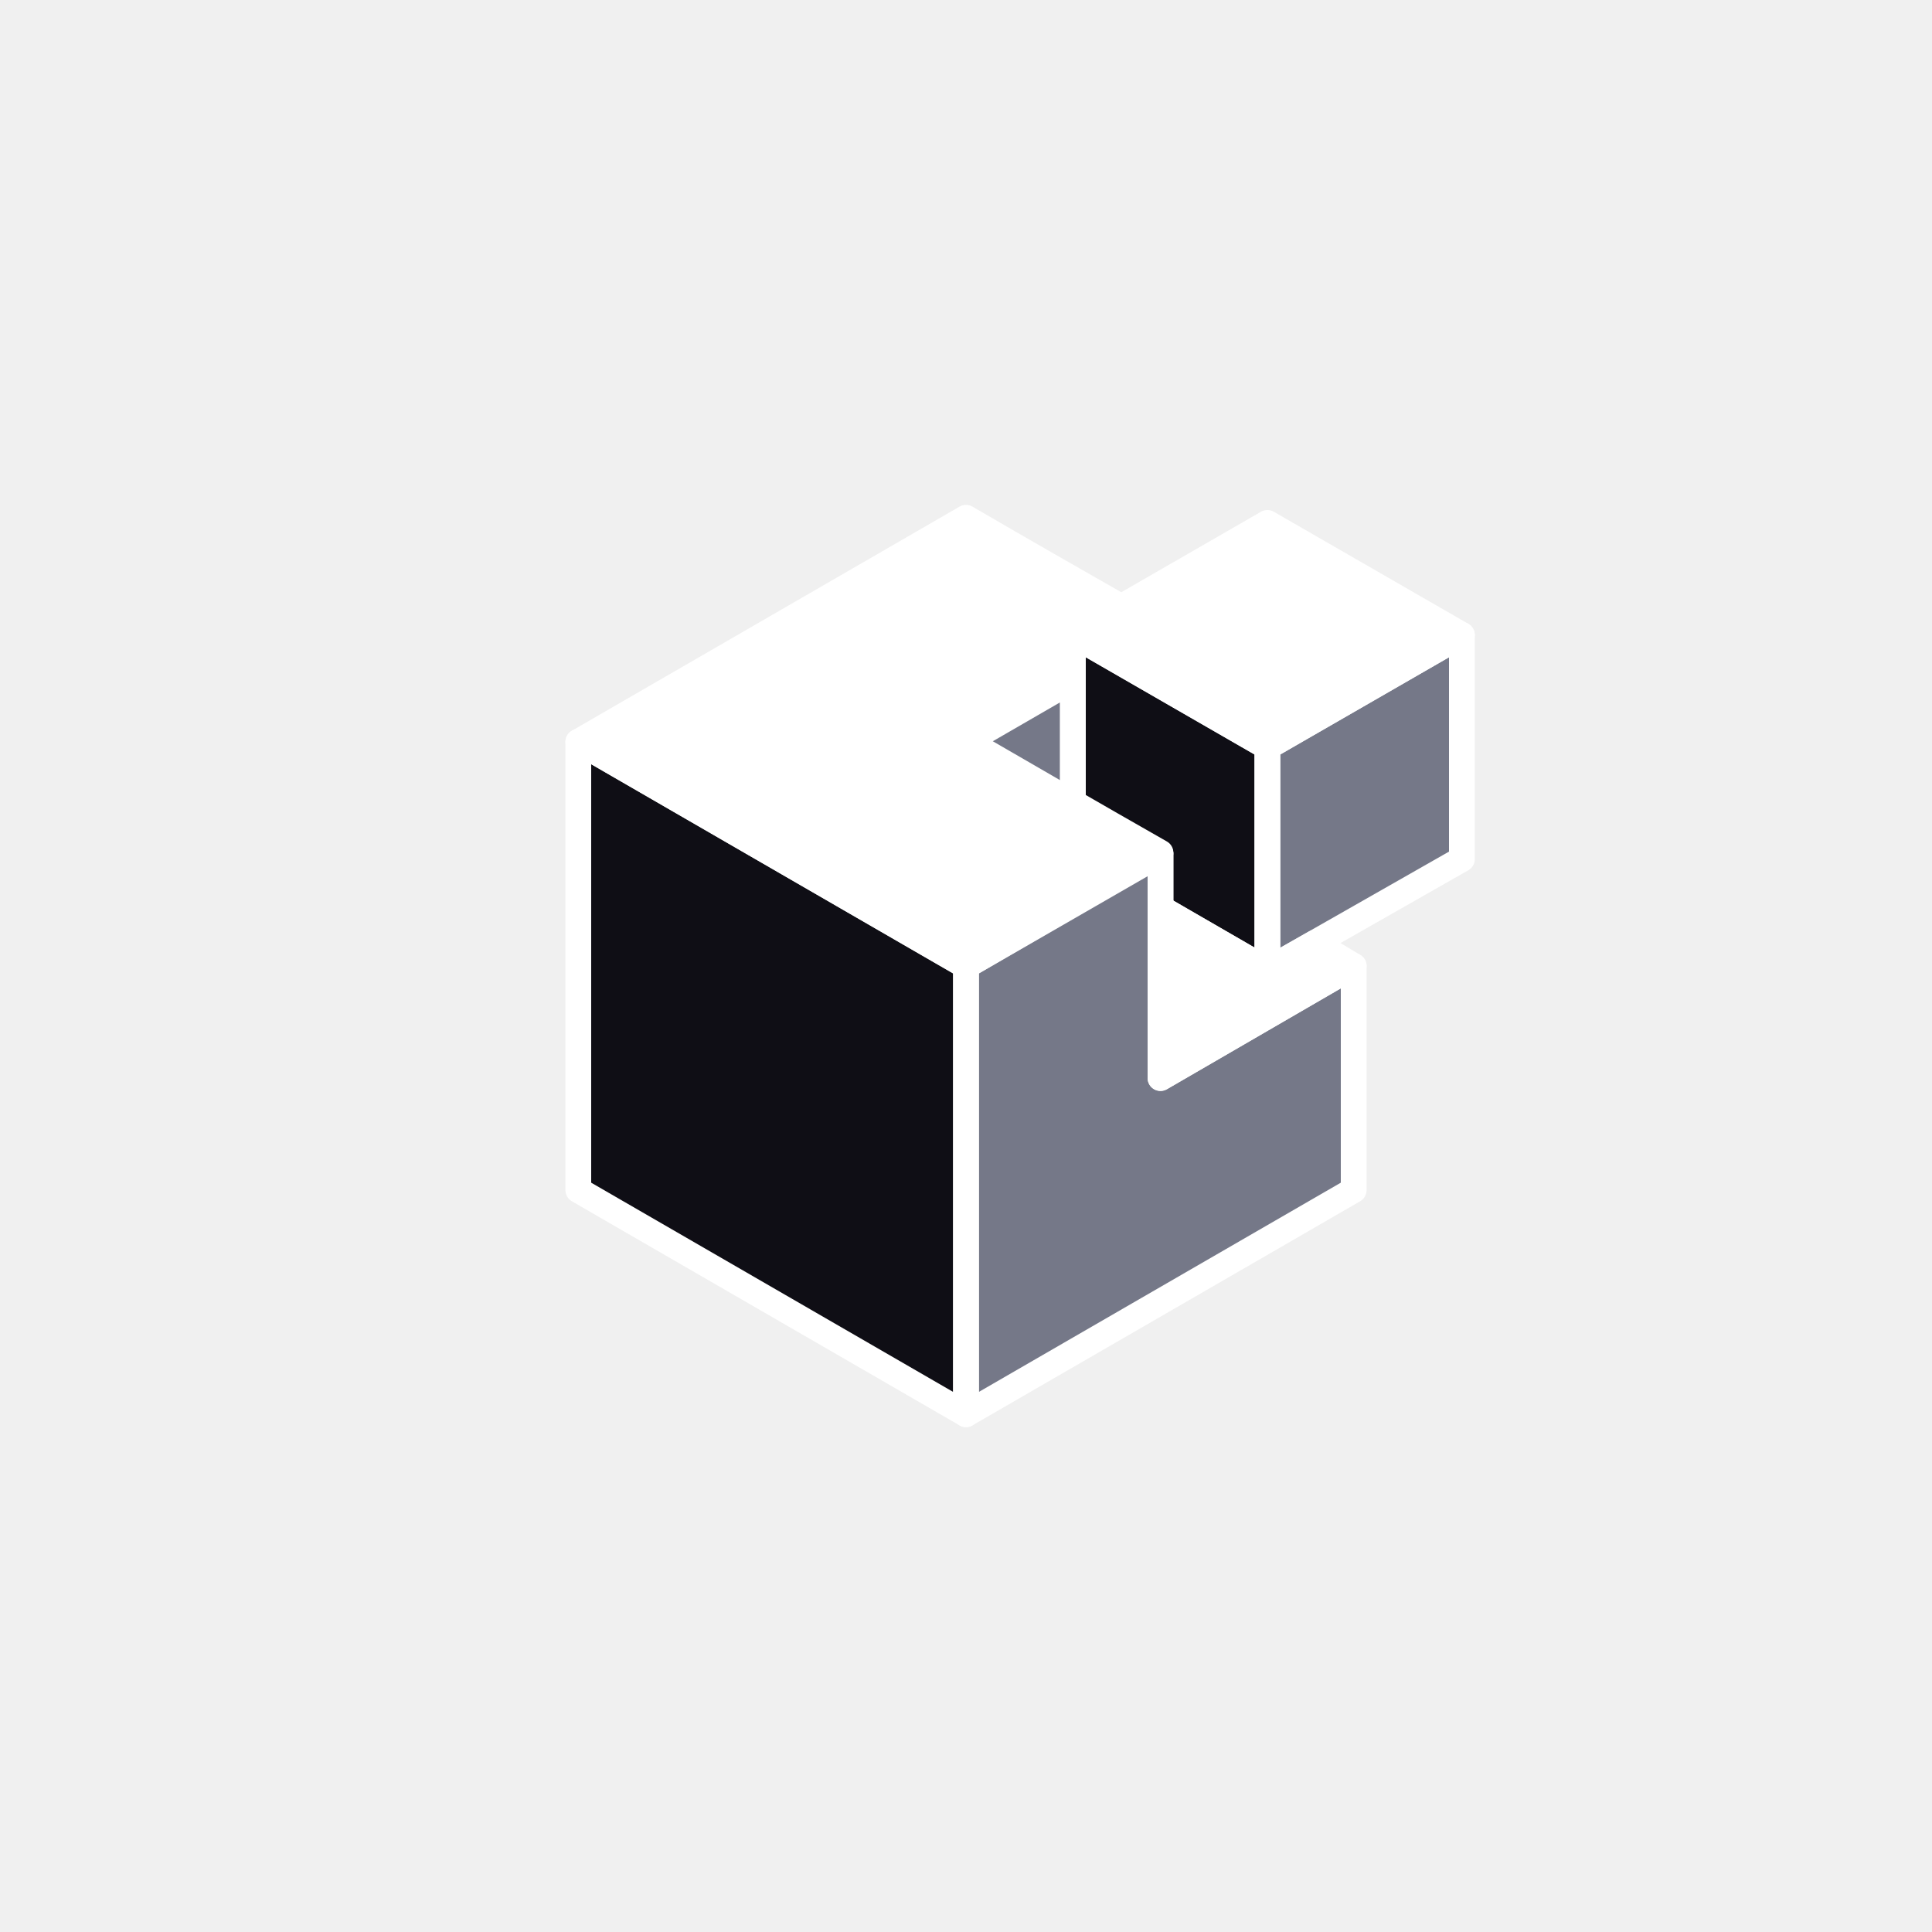
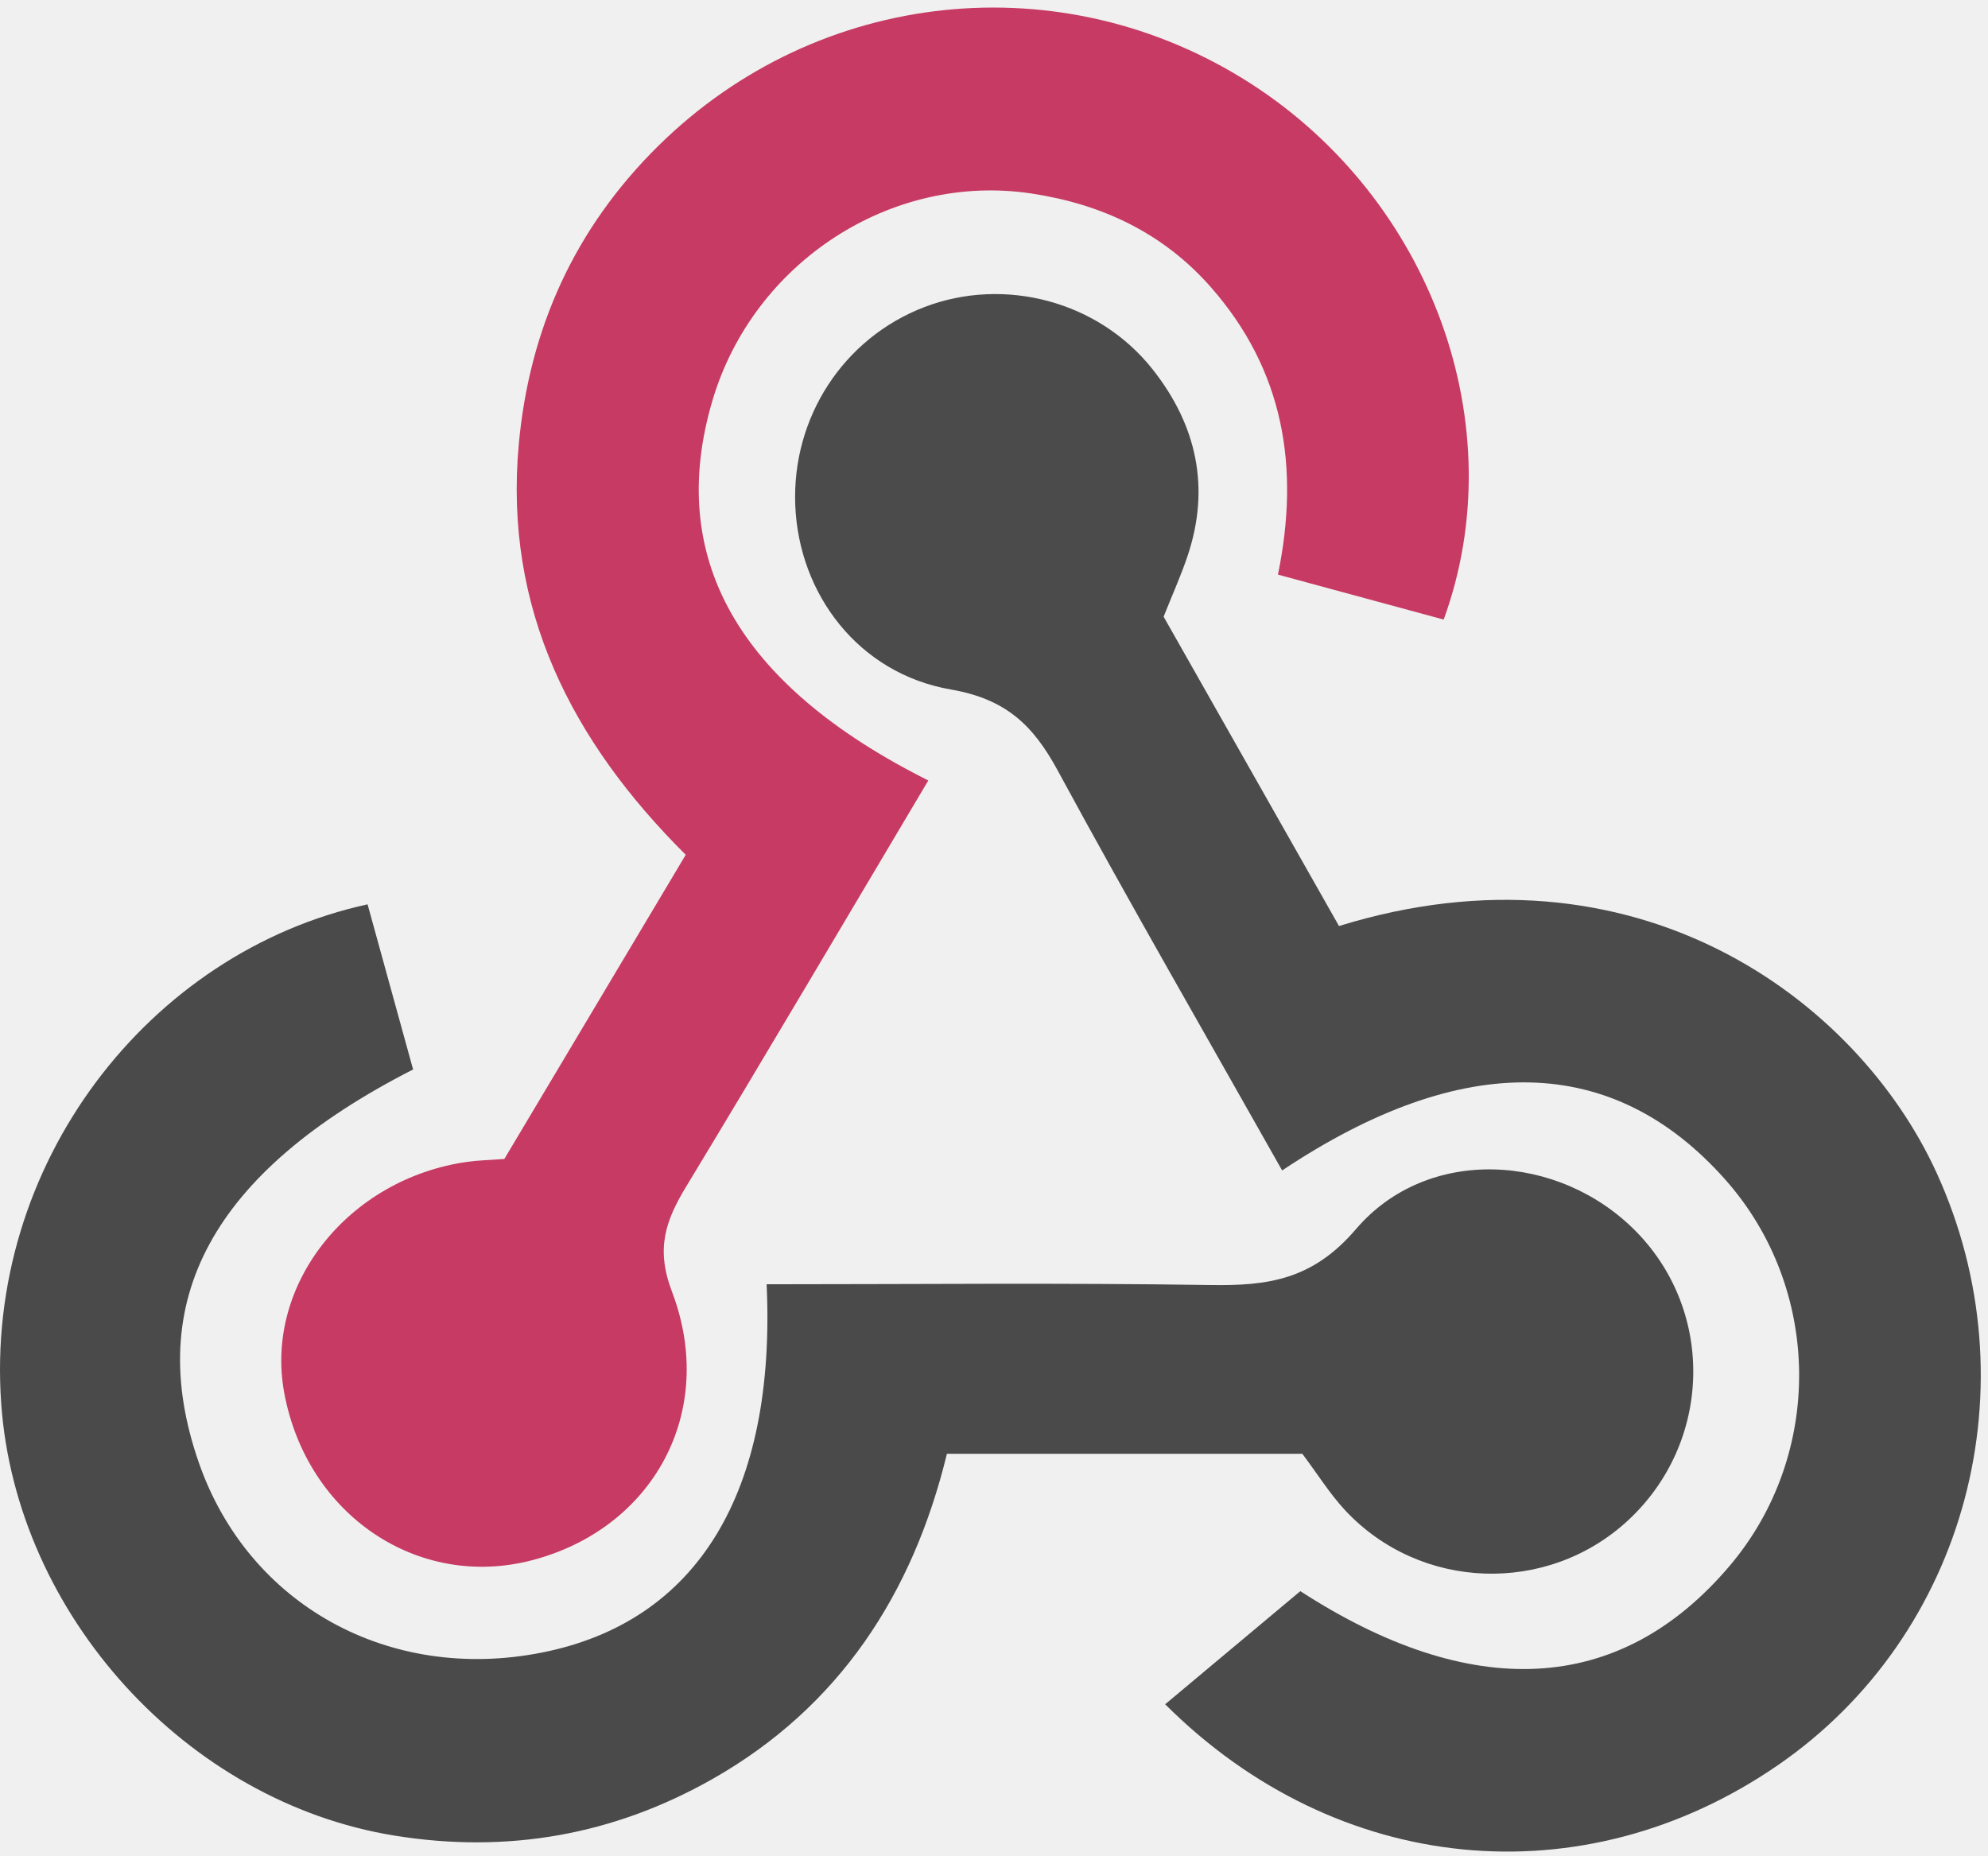
- <svg xmlns="http://www.w3.org/2000/svg" version="1.1" id="Layer_1" x="0px" y="0px" viewBox="0 0 150 150" style="enable-background:new 0 0 150 150;" xml:space="preserve">
-   <style type="text/css">
- 	.st0{fill:#FFFFFF;}
- 	.st1{fill:#757888;}
- 	.st2{fill:#0F0E15;}
- 	.st3{fill:none;stroke:#FFFFFF;stroke-width:2;stroke-linecap:round;stroke-linejoin:round;stroke-miterlimit:10;}
- </style>
-   <g>
-     <g>
-       <polygon class="st0" points="105.1,75 102.1,73.2 98.4,75.3 90.1,70.5 90.1,83.7   " />
-       <polygon class="st1" points="83.3,52.8 83.3,62.4 75,57.6   " />
-       <polygon class="st2" points="44.9,92.4 44.9,57.6 75,75 75,109.8   " />
-       <polygon class="st0" points="83.3,49.3 98.4,40.6 113.5,49.3 98.4,58   " />
-       <polygon class="st2" points="90.1,66.3 83.3,62.4 83.3,49.3 98.4,58 98.4,75.3 90.1,70.5   " />
-       <polygon class="st1" points="113.5,66.7 113.5,49.3 98.4,58 98.4,75.3   " />
-       <path class="st0" d="M44.9,57.6L75,40.2c3.4,2,12,6.9,12,6.9l-3.7,2.1v3.5c0,0-5.2,3-8.3,4.8c5,2.9,10,5.8,15.1,8.7L75,75    L44.9,57.6z" />
-       <polygon class="st1" points="105.1,75 90.1,83.7 90.1,66.3 75,75 75,109.8 105.1,92.4   " />
-     </g>
-     <g>
-       <polygon class="st3" points="105.1,75 102.1,73.2 98.4,75.3 90.1,70.5 90.1,83.7   " />
-       <polygon class="st3" points="83.3,52.8 83.3,62.4 75,57.6   " />
-       <polygon class="st3" points="44.9,92.4 44.9,57.6 75,75 75,109.8   " />
-       <polygon class="st3" points="83.3,49.3 98.4,40.6 113.5,49.3 98.4,58   " />
-       <polygon class="st3" points="90.1,66.3 83.3,62.4 83.3,49.3 98.4,58 98.4,75.3 90.1,70.5   " />
-       <polygon class="st3" points="113.5,66.7 113.5,49.3 98.4,58 98.4,75.3   " />
-       <path class="st3" d="M44.9,57.6L75,40.2c3.4,2,12,6.9,12,6.9l-3.7,2.1v3.5c0,0-5.2,3-8.3,4.8c5,2.9,10,5.8,15.1,8.7L75,75    L44.9,57.6z" />
-       <polygon class="st3" points="105.1,75 90.1,83.7 90.1,66.3 75,75 75,109.8 105.1,92.4   " />
-     </g>
-   </g>
+ <svg xmlns="http://www.w3.org/2000/svg" width="2500" height="2334" viewBox="0 0 256 239" preserveAspectRatio="xMidYMid">
+   <path d="M119.54 100.503c-10.61 17.836-20.775 35.108-31.152 52.25-2.665 4.401-3.984 7.986-1.855 13.58 5.878 15.454-2.414 30.493-17.998 34.575-14.697 3.851-29.016-5.808-31.932-21.543-2.584-13.927 8.224-27.58 23.58-29.757 1.286-.184 2.6-.205 4.762-.367l23.358-39.168C73.612 95.465 64.868 78.39 66.803 57.23c1.368-14.957 7.25-27.883 18-38.477 20.59-20.288 52.002-23.573 76.246-8.001 23.284 14.958 33.948 44.094 24.858 69.031-6.854-1.858-13.756-3.732-21.343-5.79 2.854-13.865.743-26.315-8.608-36.981-6.178-7.042-14.106-10.733-23.12-12.093-18.072-2.73-35.815 8.88-41.08 26.618-5.976 20.13 3.069 36.575 27.784 48.967z" fill="#C73A63" />
+   <path d="M149.841 79.41c7.475 13.187 15.065 26.573 22.587 39.836 38.02-11.763 66.686 9.284 76.97 31.817 12.422 27.219 3.93 59.457-20.465 76.25-25.04 17.238-56.707 14.293-78.892-7.851 5.654-4.733 11.336-9.487 17.407-14.566 21.912 14.192 41.077 13.524 55.305-3.282 12.133-14.337 11.87-35.714-.615-49.75-14.408-16.197-33.707-16.691-57.035-1.143-9.677-17.168-19.522-34.199-28.893-51.491-3.16-5.828-6.648-9.21-13.77-10.443-11.893-2.062-19.571-12.275-20.032-23.717-.453-11.316 6.214-21.545 16.634-25.53 10.322-3.949 22.435-.762 29.378 8.014 5.674 7.17 7.477 15.24 4.491 24.083-.83 2.466-1.905 4.852-3.07 7.774z" fill="#4B4B4B" />
+   <path d="M167.707 187.21h-45.77c-4.387 18.044-13.863 32.612-30.19 41.876-12.693 7.2-26.373 9.641-40.933 7.29-26.808-4.323-48.728-28.456-50.658-55.63-2.184-30.784 18.975-58.147 47.178-64.293 1.947 7.071 3.915 14.21 5.862 21.264-25.876 13.202-34.832 29.836-27.59 50.636 6.375 18.304 24.484 28.337 44.147 24.457 20.08-3.962 30.204-20.65 28.968-47.432 19.036 0 38.088-.197 57.126.097 7.434.117 13.173-.654 18.773-7.208 9.22-10.784 26.191-9.811 36.121.374 10.148 10.409 9.662 27.157-1.077 37.127-10.361 9.62-26.73 9.106-36.424-1.26-1.992-2.136-3.562-4.673-5.533-7.298z" fill="#4A4A4A" />
</svg>
